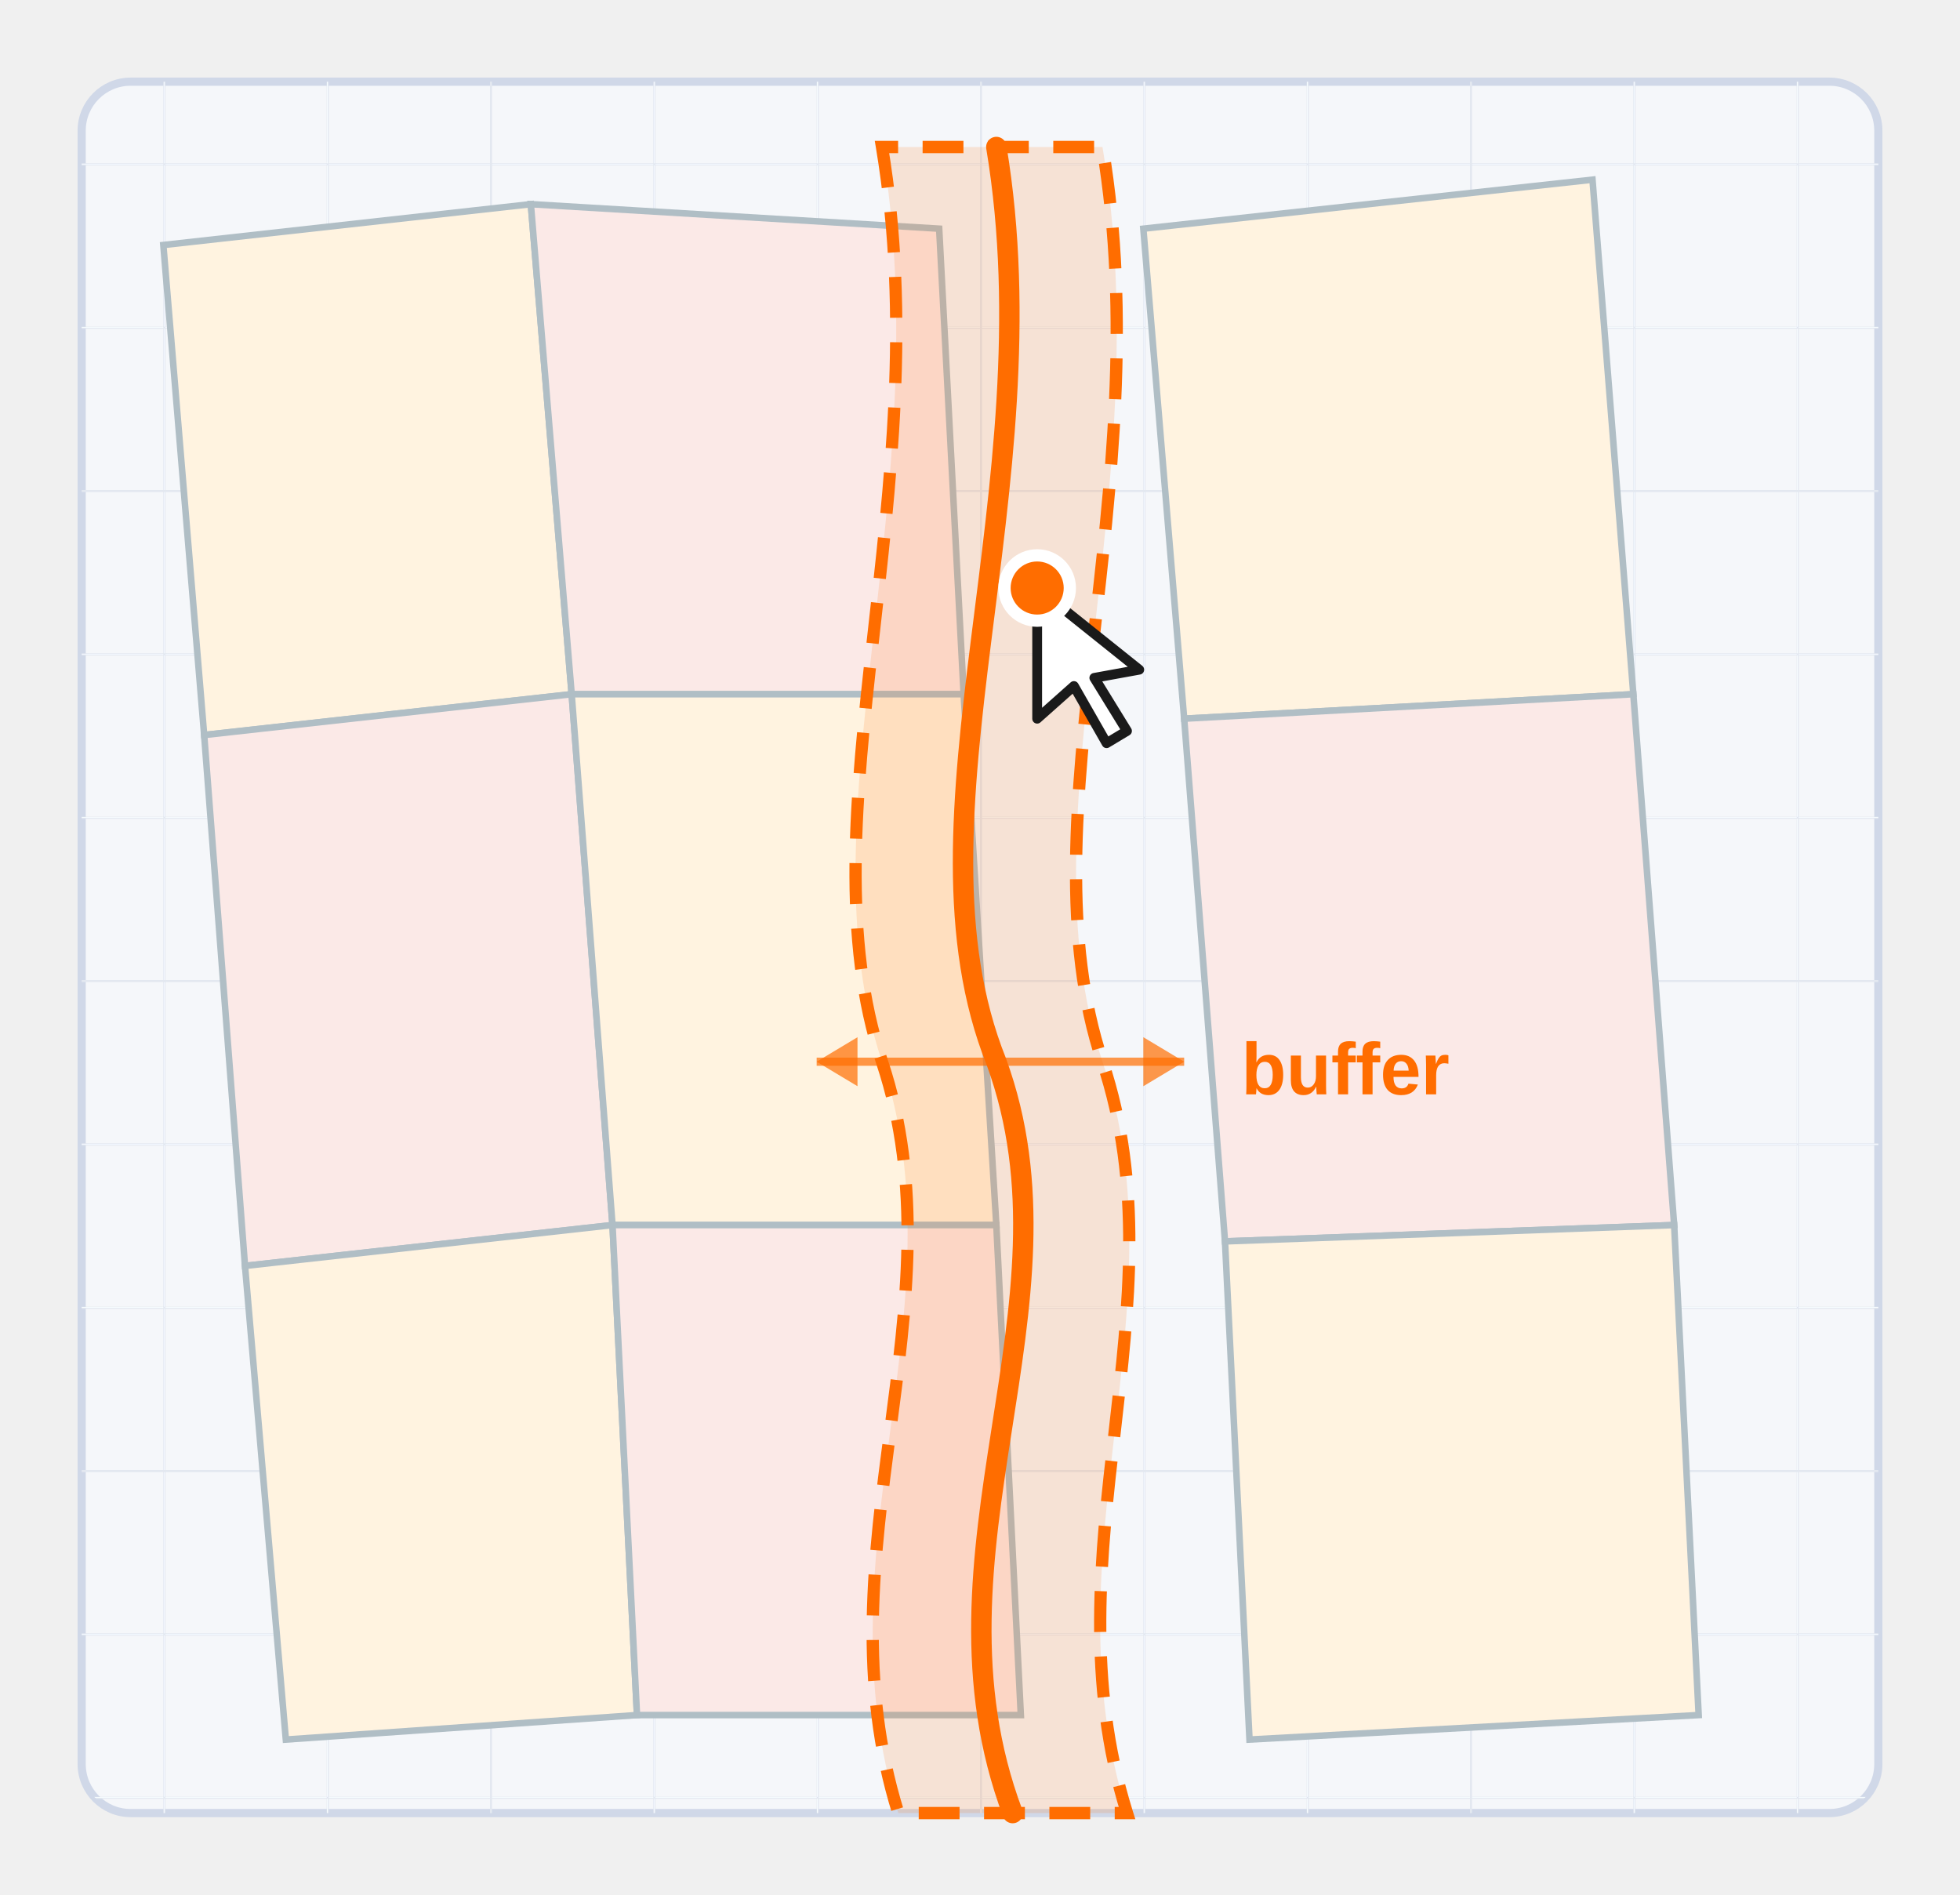
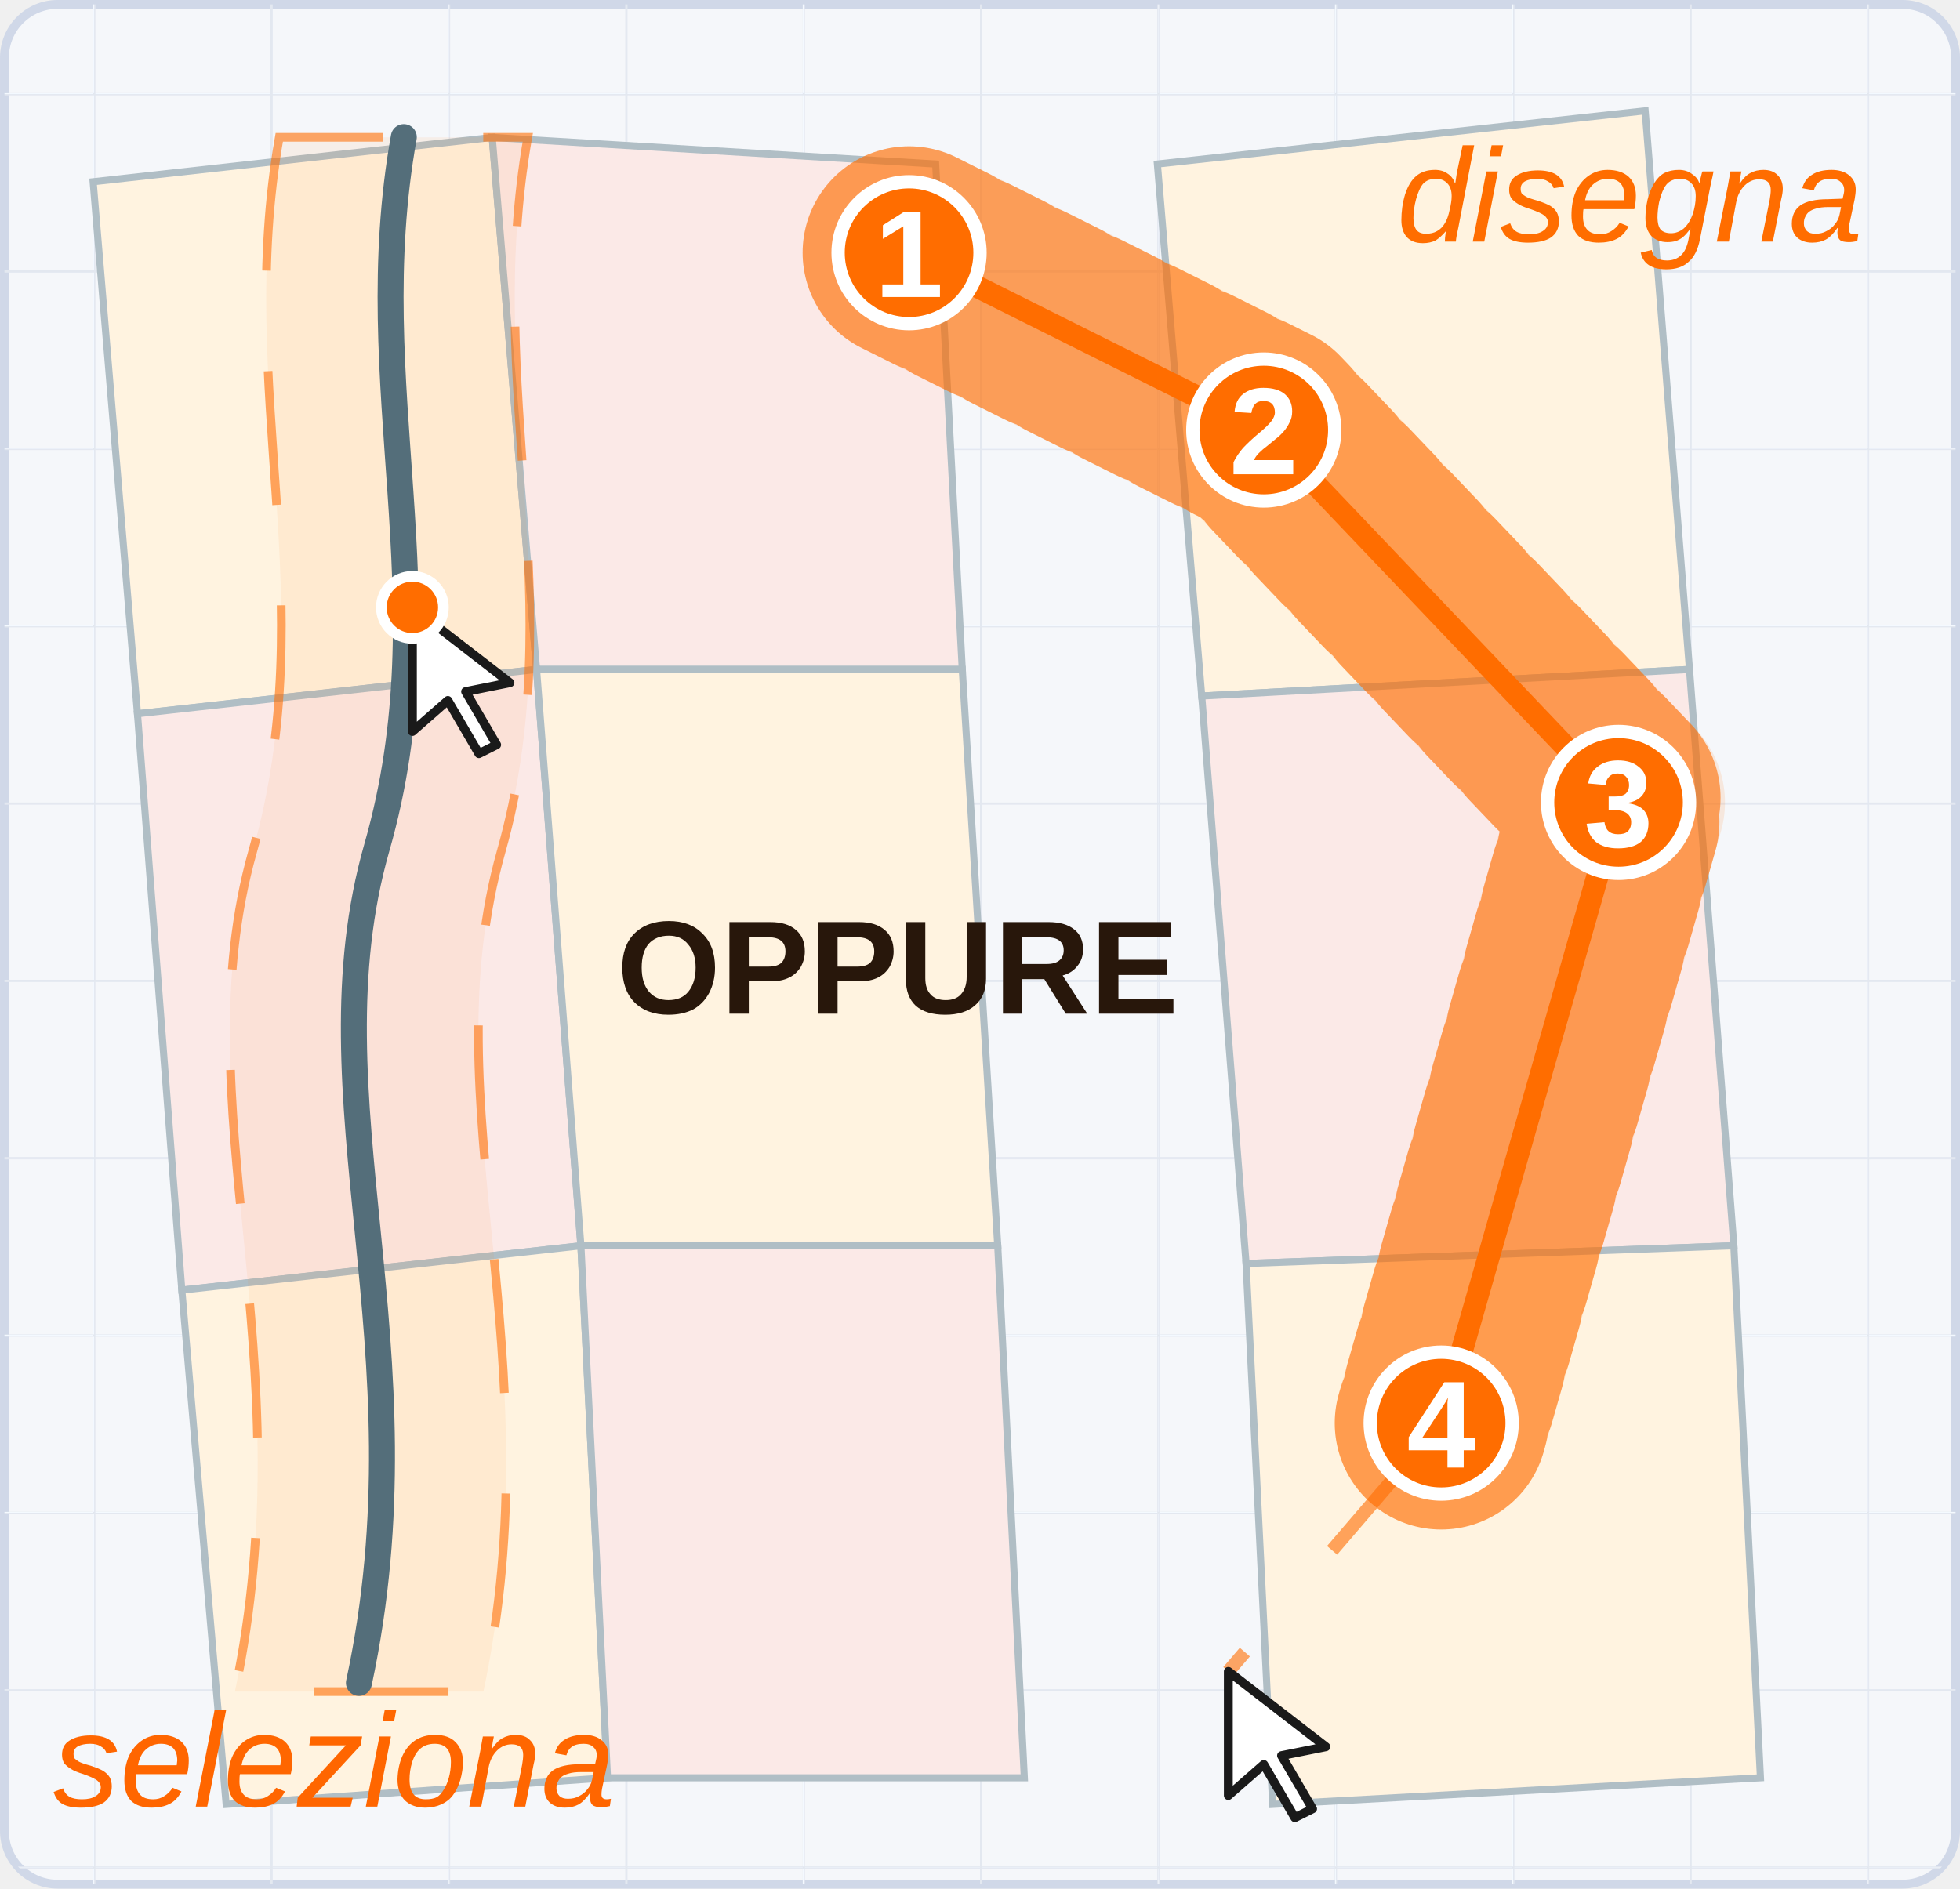
- <svg xmlns="http://www.w3.org/2000/svg" viewBox="0 0 240 232" width="240" height="232">
-   <defs>
+ <svg xmlns="http://www.w3.org/2000/svg" xmlns:xlink="http://www.w3.org/1999/xlink" width="58.473mm" height="56.356mm" viewBox="0 0 58.473 56.356" version="1.1" id="svg1" xml:space="preserve">
+   <defs id="defs1">
+     <pattern xlink:href="#grid" id="pattern1" patternTransform="matrix(0.2645833,0,0,0.2645833,38.89375,95.51458)" />
    <pattern id="grid" width="20" height="20" patternUnits="userSpaceOnUse">
-       <path d="M 20 0 L 0 0 0 20" fill="none" stroke="#E3E8F0" stroke-width="0.5" />
+       <path d="M 20 0 L 0 0 0 20" fill="none" stroke="#E3E8F0" stroke-width="0.5" id="path1" />
    </pattern>
  </defs>
-   <rect x="10" y="10" width="220" height="212" rx="6" fill="#F5F7FA" stroke="#D0D8E8" stroke-width="1" />
-   <rect x="10" y="10" width="220" height="212" rx="6" fill="url(#grid)" />
-   <polygon points="20,30 65,25 70,85 25,90" fill="#FFF3E0" stroke="#B0BEC5" stroke-width="0.8" />
-   <polygon points="65,25 115,28 118,85 70,85" fill="#FBE9E7" stroke="#B0BEC5" stroke-width="0.8" />
-   <polygon points="140,28 195,22 200,85 145,88" fill="#FFF3E0" stroke="#B0BEC5" stroke-width="0.8" />
-   <polygon points="25,90 70,85 75,150 30,155" fill="#FBE9E7" stroke="#B0BEC5" stroke-width="0.8" />
-   <polygon points="70,85 118,85 122,150 75,150" fill="#FFF3E0" stroke="#B0BEC5" stroke-width="0.8" />
-   <polygon points="145,88 200,85 205,150 150,152" fill="#FBE9E7" stroke="#B0BEC5" stroke-width="0.8" />
-   <polygon points="30,155 75,150 78,210 35,213" fill="#FFF3E0" stroke="#B0BEC5" stroke-width="0.8" />
-   <polygon points="75,150 122,150 125,210 78,210" fill="#FBE9E7" stroke="#B0BEC5" stroke-width="0.8" />
-   <polygon points="150,152 205,150 208,210 153,213" fill="#FFF3E0" stroke="#B0BEC5" stroke-width="0.8" />
-   <path d="M 108,18 C 115,60 98,100 108,130 C 118,160 100,190 110,222            L 138,222            C 128,190 145,160 135,130 C 125,100 142,60 135,18 Z" fill="#FF6D00" fill-opacity="0.15" stroke="#FF6D00" stroke-width="1.5" stroke-dasharray="5,3" />
-   <path d="M 122,18 C 129,60 110,100 122,130 C 133,160 112,190 124,222" fill="none" stroke="#FF6D00" stroke-width="2.5" stroke-linecap="round" stroke-linejoin="round" />
-   <line x1="100" y1="130" x2="122" y2="130" stroke="#FF6D00" stroke-width="1" opacity="0.7" />
-   <polygon points="100,130 105,127 105,133" fill="#FF6D00" opacity="0.7" />
-   <line x1="145" y1="130" x2="122" y2="130" stroke="#FF6D00" stroke-width="1" opacity="0.7" />
-   <polygon points="145,130 140,127 140,133" fill="#FF6D00" opacity="0.7" />
-   <text x="152" y="134" font-family="Arial, sans-serif" font-size="9" fill="#FF6D00" font-weight="bold">buffer</text>
-   <g transform="translate(127,72)">
-     <path d="M0,0 L0,16 L4.5,12 L8.5,19 L11,17.5 L7,11 L12.5,10 Z" fill="white" stroke="#1A1A1A" stroke-width="1.2" stroke-linejoin="round" />
+   <g id="layer1" transform="translate(-41.40729,-98.02813)">
+     <g id="g1">
+       <rect x="41.54" y="98.16" width="58.208" height="56.092" rx="1.587" fill="#f5f7fa" stroke="#d0d8e8" stroke-width="0.265" id="rect1" />
+       <rect x="41.54" y="98.16" width="58.208" height="56.092" rx="1.587" fill="url(#grid)" id="rect2" style="fill:url(#pattern1);stroke-width:0.265" />
+       <polygon points="20,30 65,25 70,85 25,90 " fill="#fff3e0" stroke="#b0bec5" stroke-width="0.8" id="polygon2" transform="matrix(0.2645833,0,0,0.2645833,38.89375,95.51458)" />
+       <polygon points="65,25 115,28 118,85 70,85 " fill="#fbe9e7" stroke="#b0bec5" stroke-width="0.8" id="polygon3" transform="matrix(0.2645833,0,0,0.2645833,38.89375,95.51458)" />
+       <polygon points="140,28 195,22 200,85 145,88 " fill="#fff3e0" stroke="#b0bec5" stroke-width="0.8" id="polygon4" transform="matrix(0.2645833,0,0,0.2645833,38.89375,95.51458)" />
+       <polygon points="25,90 70,85 75,150 30,155 " fill="#fbe9e7" stroke="#b0bec5" stroke-width="0.8" id="polygon5" transform="matrix(0.2645833,0,0,0.2645833,38.89375,95.51458)" />
+       <polygon points="70,85 118,85 122,150 75,150 " fill="#fff3e0" stroke="#b0bec5" stroke-width="0.8" id="polygon6" transform="matrix(0.2645833,0,0,0.2645833,38.89375,95.51458)" />
+       <polygon points="145,88 200,85 205,150 150,152 " fill="#fbe9e7" stroke="#b0bec5" stroke-width="0.8" id="polygon7" transform="matrix(0.2645833,0,0,0.2645833,38.89375,95.51458)" />
+       <polygon points="30,155 75,150 78,210 35,213 " fill="#fff3e0" stroke="#b0bec5" stroke-width="0.8" id="polygon8" transform="matrix(0.2645833,0,0,0.2645833,38.89375,95.51458)" />
+       <polygon points="75,150 122,150 125,210 78,210 " fill="#fbe9e7" stroke="#b0bec5" stroke-width="0.8" id="polygon9" transform="matrix(0.2645833,0,0,0.2645833,38.89375,95.51458)" />
+       <polygon points="150,152 205,150 208,210 153,213 " fill="#fff3e0" stroke="#b0bec5" stroke-width="0.8" id="polygon10" transform="matrix(0.2645833,0,0,0.2645833,38.89375,95.51458)" />
+       <path d="m 49.739,102.126 c -1.324,7.521 1.324,13.788 -0.794,21.309 -2.118,7.521 1.589,15.042 -0.53,25.07 h 7.414 c 2.118,-10.028 -1.589,-17.549 0.53,-25.07 2.118,-7.521 -0.53,-13.788 0.794,-21.309 z" fill="#ff6d00" fill-opacity="0.12" stroke="#ff6d00" stroke-width="0.258" stroke-dasharray="4, 3" opacity="0.6" id="path10" />
+       <path d="m 53.454,102.12 c -1.339,7.48 1.339,13.713 -0.803,21.193 -2.142,7.48 1.607,14.96 -0.536,24.933" fill="none" stroke="#546e7a" stroke-width="0.775" stroke-linecap="round" id="path11" />
+       <g transform="matrix(0.2645833,0,0,0.2645833,53.71042,116.1521)" id="g12">
+         <path d="m 0,0 v 14 l 4,-3.5 3.5,6 2,-1 -3.5,-6 5,-1 z" fill="#ffffff" stroke="#1a1a1a" stroke-width="1" stroke-linejoin="round" id="path12" />
+       </g>
+       <circle cx="53.71" cy="116.152" r="0.926" fill="#ff6d00" stroke="#ffffff" stroke-width="0.318" id="circle12" />
+       <text x="51.376" y="151.937" font-family="Arial, sans-serif" font-size="3.969px" fill="#546e7a" text-anchor="middle" font-style="italic" id="text12" style="fill:#ff6600;stroke-width:0.265">seleziona</text>
+       <text x="68.196" y="128.277" font-family="Arial, sans-serif" font-size="3.969px" fill="#78909c" text-anchor="middle" font-weight="bold" id="text13" style="fill:#28170b;stroke-width:0.265">OPPURE</text>
+       <polyline points="112,38 152,58 192,100 172,170" fill="none" stroke="#ff6d00" stroke-width="24" stroke-linecap="round" stroke-linejoin="round" stroke-opacity="0.12" stroke-dasharray="none" transform="matrix(0.2645833,0,0,0.2645833,38.89375,95.51458)" id="path13" />
+       <polyline points="112,38 152,58 192,100 172,170" fill="none" stroke="#ff6d00" stroke-width="24" stroke-linecap="round" stroke-linejoin="round" stroke-opacity="0.6" stroke-dasharray="4,3" transform="matrix(0.2645833,0,0,0.2645833,38.89375,95.51458)" id="path13-outline" />
+       <polyline points="112,38 152,58 192,100 172,170" fill="none" stroke="#ff6d00" stroke-width="2.5" stroke-linecap="round" stroke-linejoin="round" id="polyline13" transform="matrix(0.2645833,0,0,0.2645833,38.89375,95.51458)" />
+       <line x1="84.402" y1="140.494" x2="78.052" y2="147.902" stroke="#ff6d00" stroke-width="0.397" stroke-dasharray="5, 4" opacity="0.6" id="line13" />
+       <circle cx="68.527" cy="105.569" r="2.117" fill="#ff6d00" stroke="#ffffff" stroke-width="0.397" id="circle13" />
+       <text x="68.527" y="106.892" font-family="Arial, sans-serif" font-size="3.704px" fill="#ffffff" text-anchor="middle" font-weight="bold" id="text14" style="stroke-width:0.265">1</text>
+       <circle cx="79.11" cy="110.86" r="2.117" fill="#ff6d00" stroke="#ffffff" stroke-width="0.397" id="circle14" />
+       <text x="79.11" y="112.183" font-family="Arial, sans-serif" font-size="3.704px" fill="#ffffff" text-anchor="middle" font-weight="bold" id="text15" style="stroke-width:0.265">2</text>
+       <circle cx="89.694" cy="121.973" r="2.117" fill="#ff6d00" stroke="#ffffff" stroke-width="0.397" id="circle15" />
+       <text x="89.694" y="123.296" font-family="Arial, sans-serif" font-size="3.704px" fill="#ffffff" text-anchor="middle" font-weight="bold" id="text16" style="stroke-width:0.265">3</text>
+       <circle cx="84.402" cy="140.494" r="2.117" fill="#ff6d00" stroke="#ffffff" stroke-width="0.397" id="circle16" />
+       <text x="84.402" y="141.817" font-family="Arial, sans-serif" font-size="3.704px" fill="#ffffff" text-anchor="middle" font-weight="bold" id="text17" style="stroke-width:0.265">4</text>
+       <g transform="matrix(0.2645833,0,0,0.2645833,78.05208,147.9021)" id="g17">
+         <path d="m 0,0 v 14 l 4,-3.5 3.5,6 2,-1 -3.5,-6 5,-1 z" fill="#ffffff" stroke="#1a1a1a" stroke-width="1" stroke-linejoin="round" id="path17" />
+       </g>
+       <text x="90.024" y="105.238" font-family="Arial, sans-serif" font-size="3.969px" fill="#ff6d00" text-anchor="middle" font-style="italic" id="text19" style="stroke-width:0.265">disegna</text>
+     </g>
  </g>
-   <circle cx="127" cy="72" r="4" fill="#FF6D00" stroke="white" stroke-width="1.5" />
</svg>
